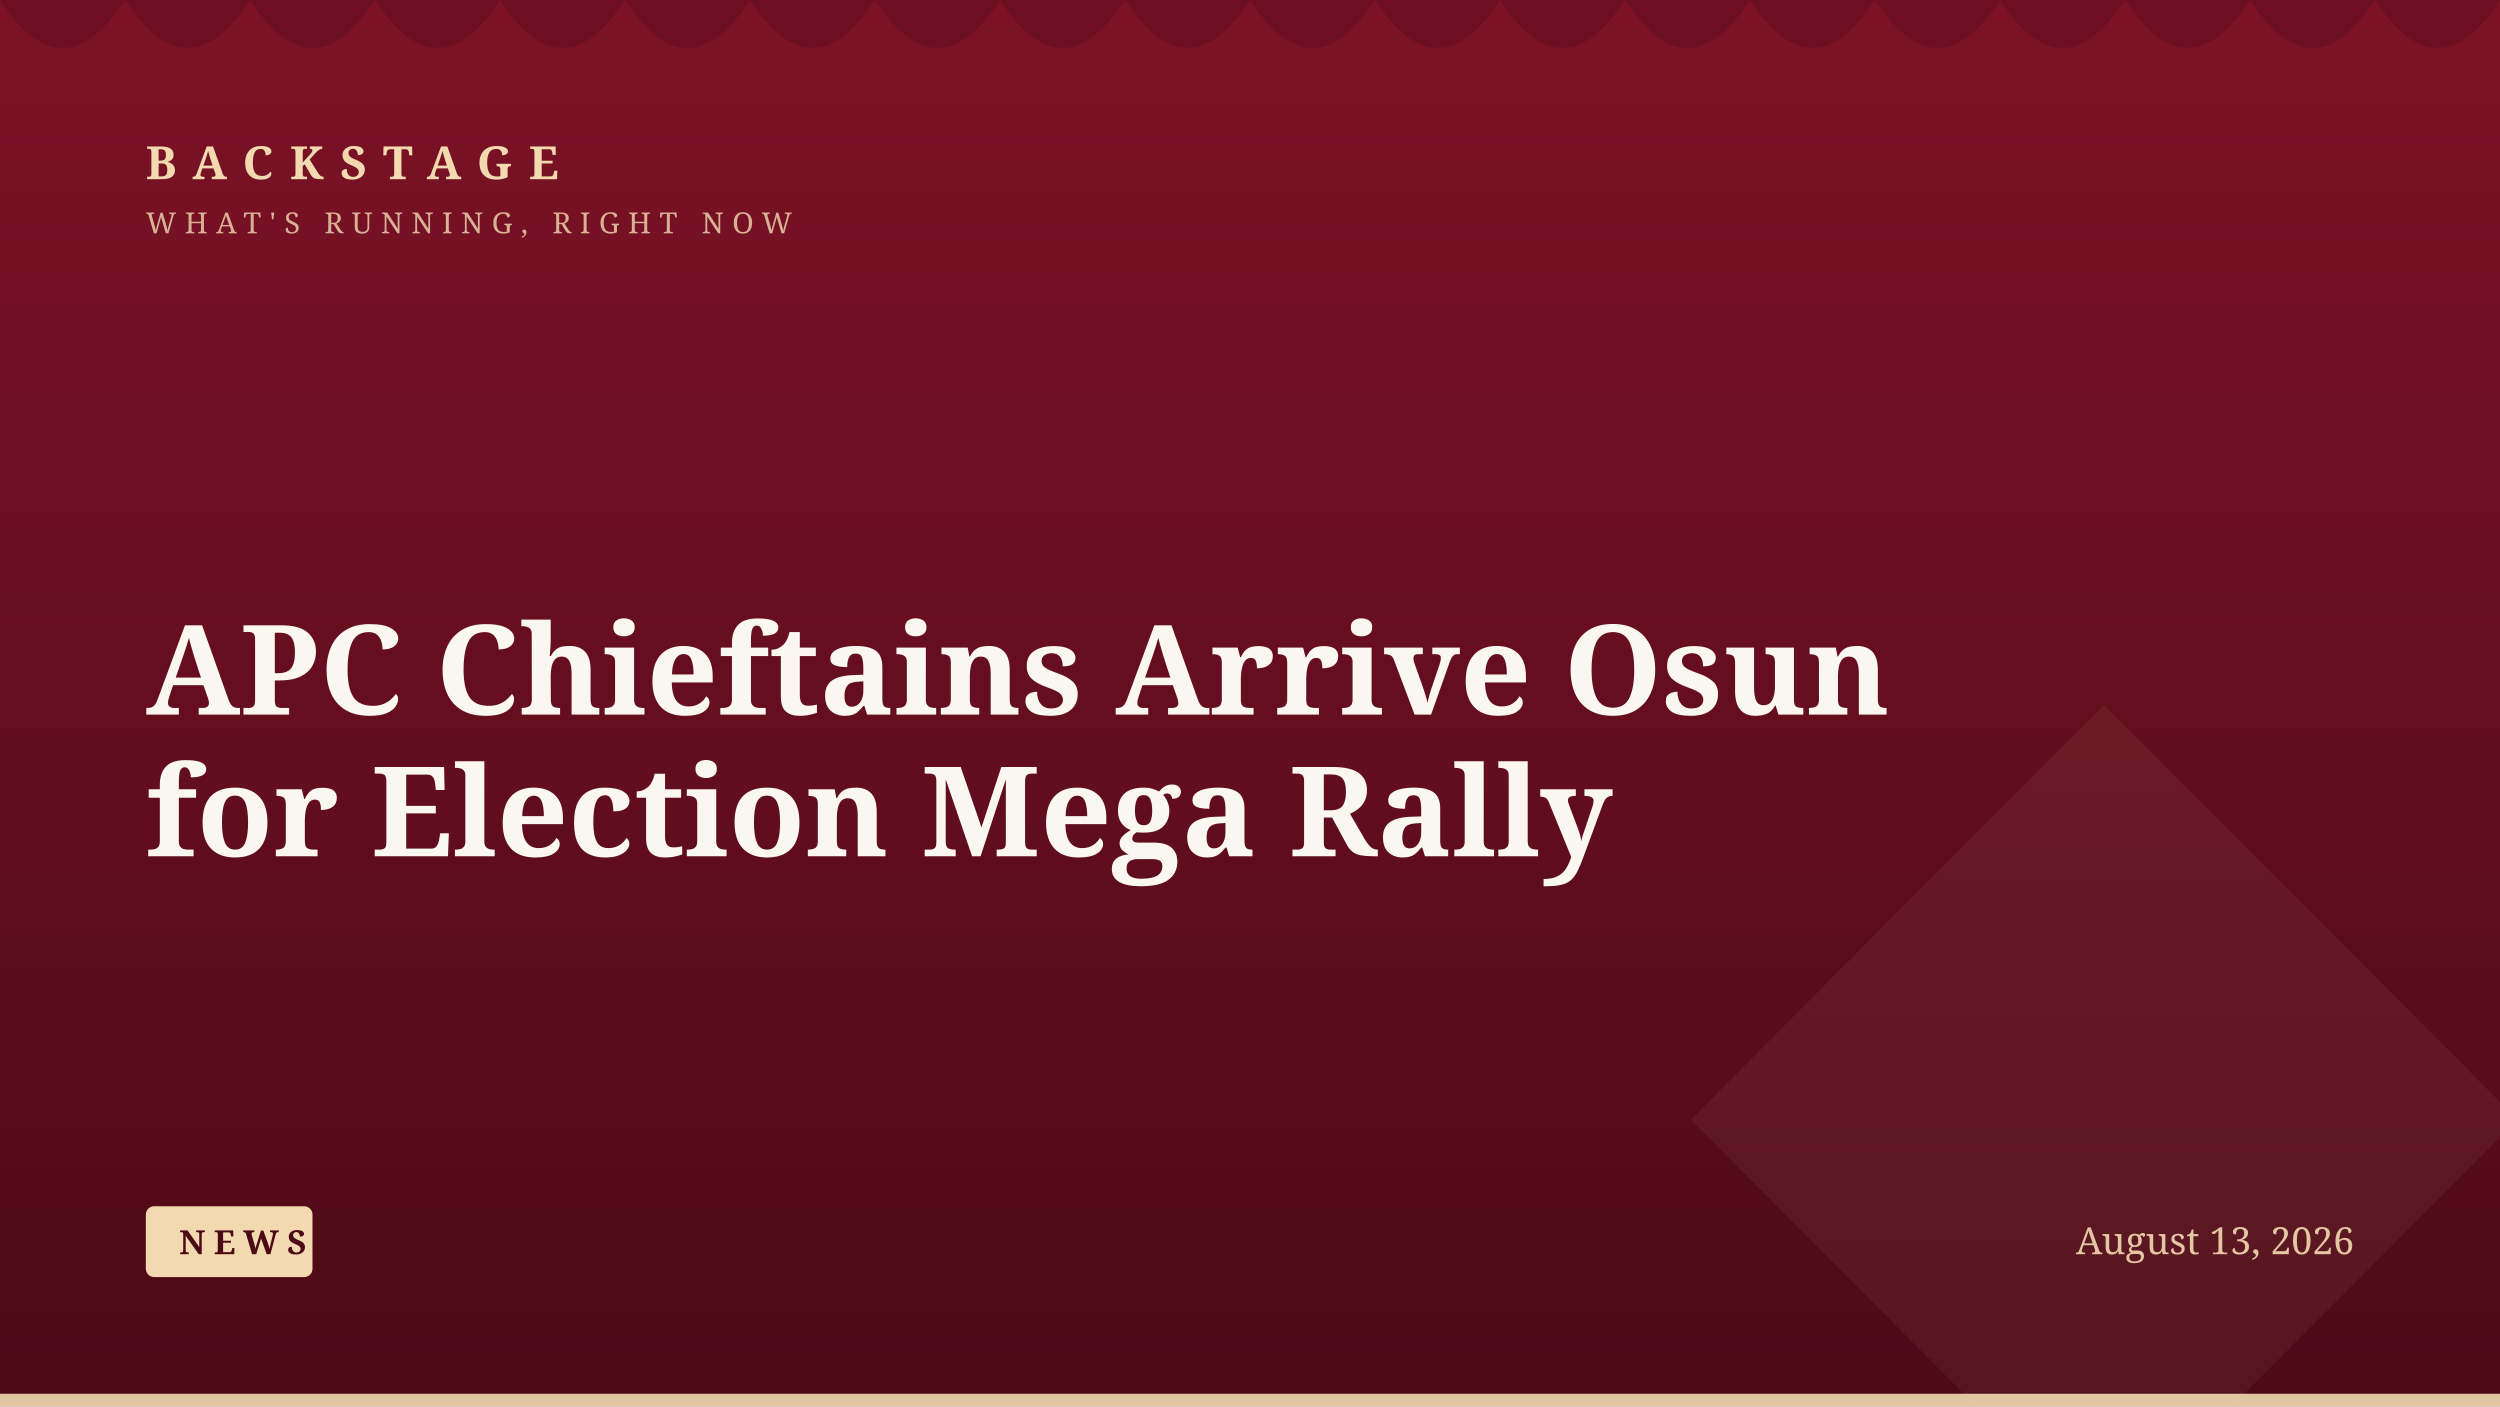
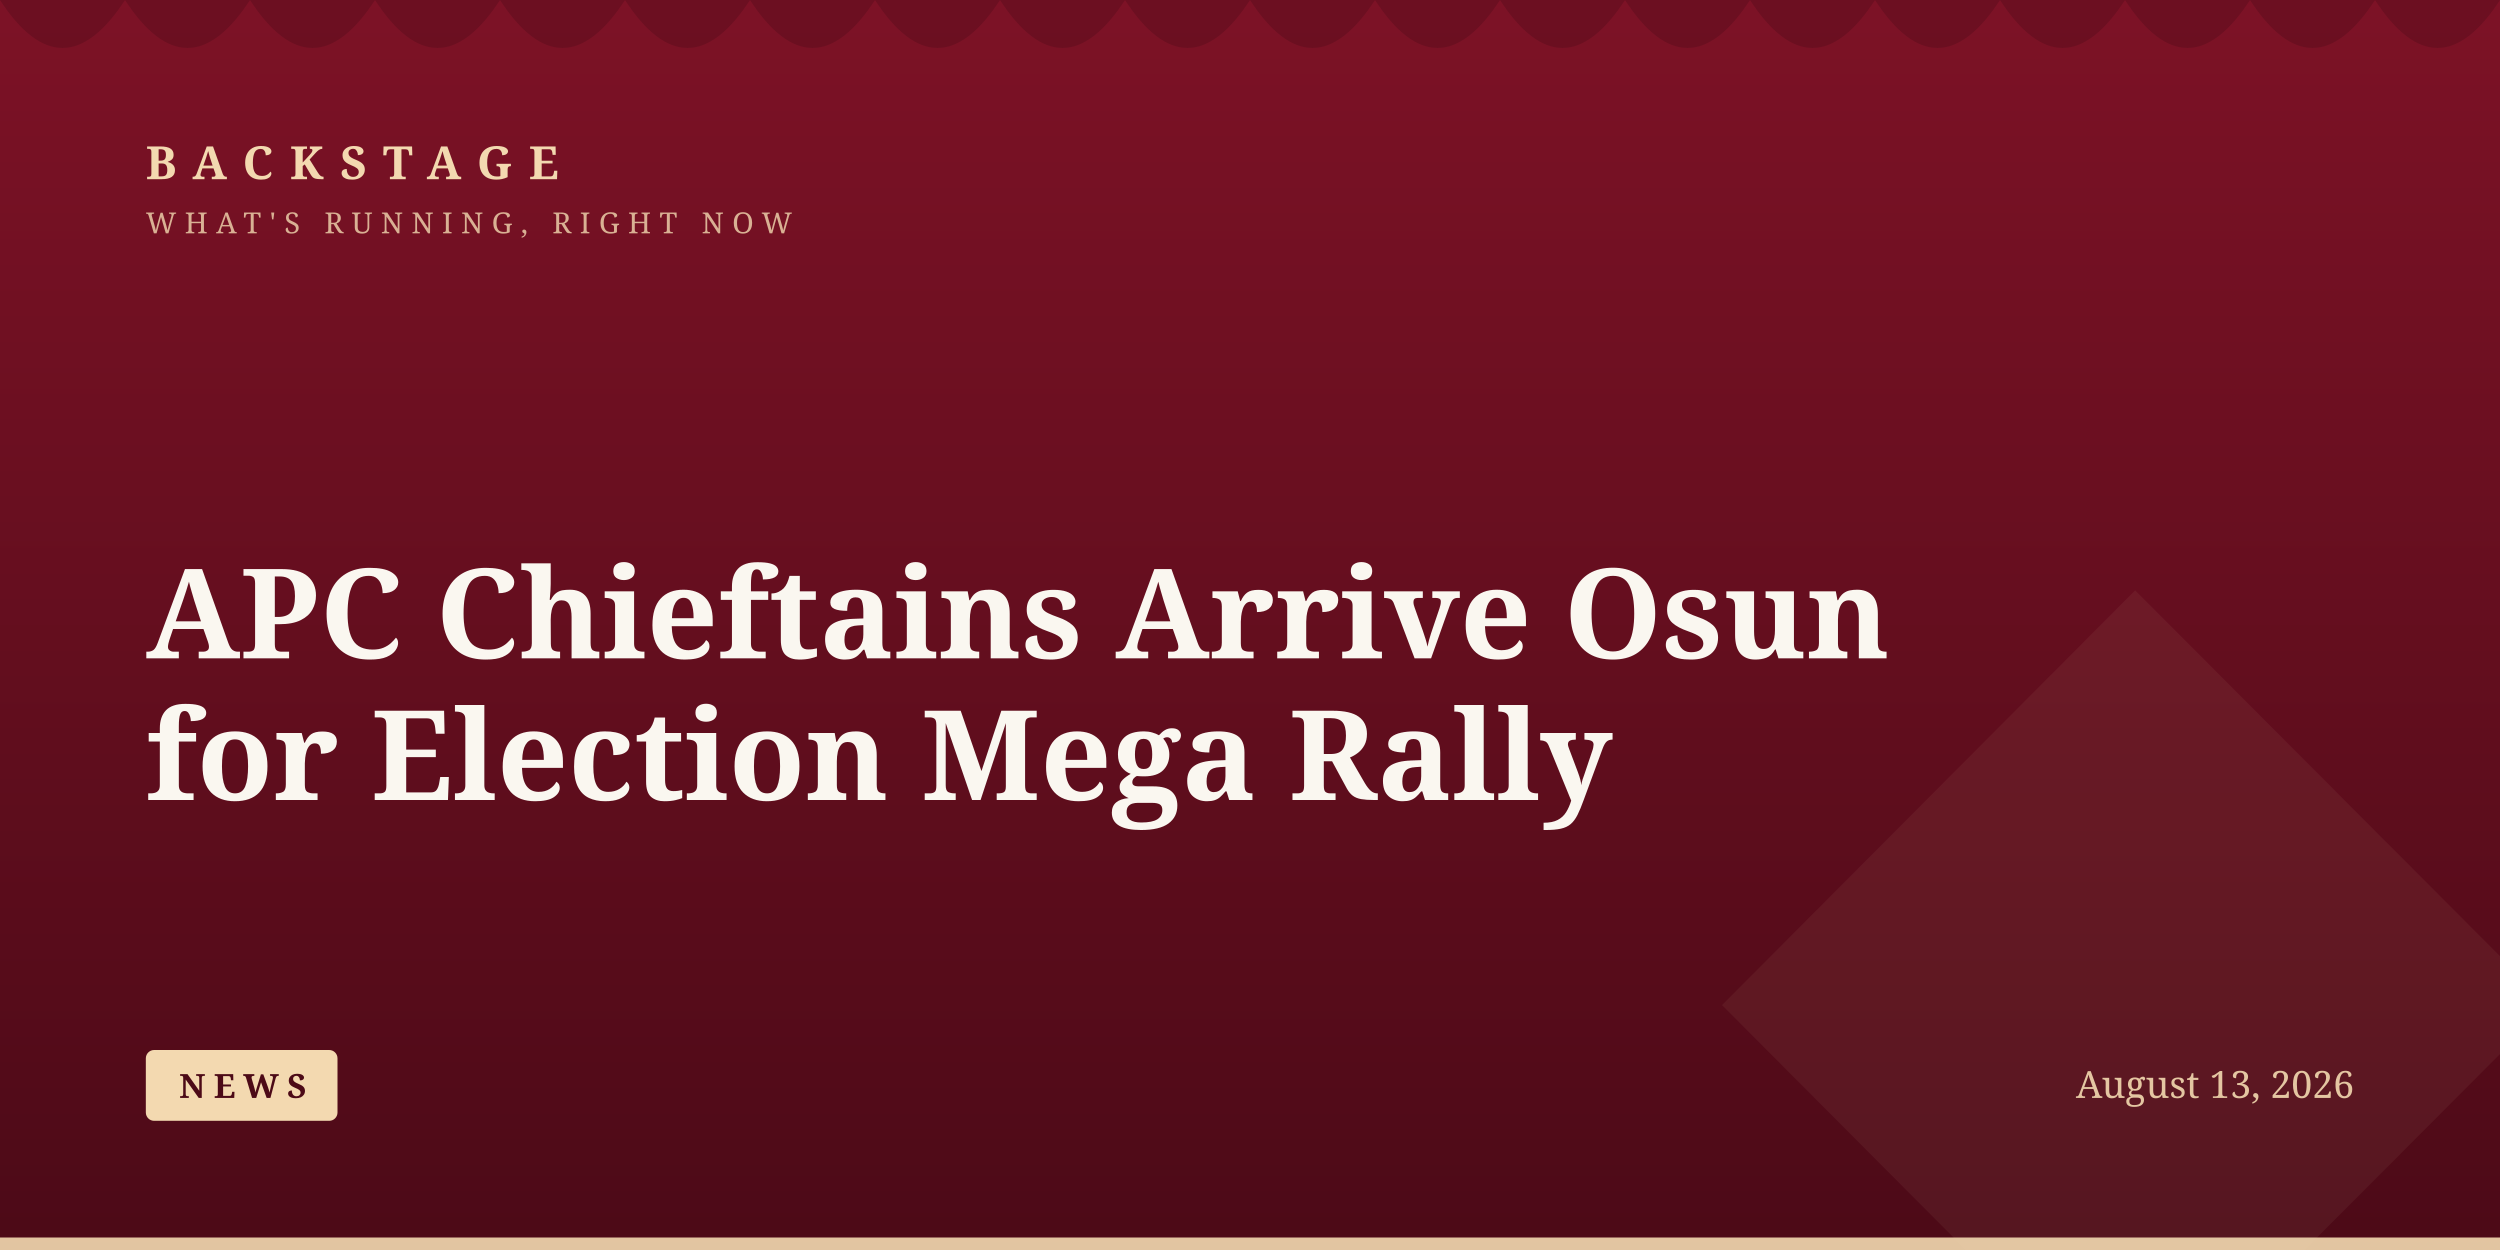
- <svg xmlns="http://www.w3.org/2000/svg" viewBox="0 0 1200 675" width="1200" height="675" font-family="Georgia, 'Roboto Slab', serif">
+ <svg xmlns="http://www.w3.org/2000/svg" viewBox="0 0 1200 600" width="1200" height="600" font-family="Georgia, 'Roboto Slab', serif">
  <defs>
    <linearGradient id="g" x1="0" y1="0" x2="0" y2="1">
      <stop offset="0" stop-color="#7D1226" />
      <stop offset="1" stop-color="#4c0a17" />
    </linearGradient>
  </defs>
-   <rect width="1200" height="675" fill="url(#g)" />
+   <rect width="1200" height="600" fill="url(#g)" />
  <path d="M 0 0 Q 30 46 60 0 Z" fill="#4c0a17" opacity="0.35" />
  <path d="M 60 0 Q 90 46 120 0 Z" fill="#4c0a17" opacity="0.35" />
  <path d="M 120 0 Q 150 46 180 0 Z" fill="#4c0a17" opacity="0.35" />
  <path d="M 180 0 Q 210 46 240 0 Z" fill="#4c0a17" opacity="0.35" />
  <path d="M 240 0 Q 270 46 300 0 Z" fill="#4c0a17" opacity="0.35" />
  <path d="M 300 0 Q 330 46 360 0 Z" fill="#4c0a17" opacity="0.35" />
  <path d="M 360 0 Q 390 46 420 0 Z" fill="#4c0a17" opacity="0.35" />
  <path d="M 420 0 Q 450 46 480 0 Z" fill="#4c0a17" opacity="0.35" />
  <path d="M 480 0 Q 510 46 540 0 Z" fill="#4c0a17" opacity="0.35" />
  <path d="M 540 0 Q 570 46 600 0 Z" fill="#4c0a17" opacity="0.35" />
  <path d="M 600 0 Q 630 46 660 0 Z" fill="#4c0a17" opacity="0.35" />
  <path d="M 660 0 Q 690 46 720 0 Z" fill="#4c0a17" opacity="0.35" />
  <path d="M 720 0 Q 750 46 780 0 Z" fill="#4c0a17" opacity="0.35" />
  <path d="M 780 0 Q 810 46 840 0 Z" fill="#4c0a17" opacity="0.35" />
  <path d="M 840 0 Q 870 46 900 0 Z" fill="#4c0a17" opacity="0.35" />
  <path d="M 900 0 Q 930 46 960 0 Z" fill="#4c0a17" opacity="0.35" />
  <path d="M 960 0 Q 990 46 1020 0 Z" fill="#4c0a17" opacity="0.35" />
  <path d="M 1020 0 Q 1050 46 1080 0 Z" fill="#4c0a17" opacity="0.35" />
  <path d="M 1080 0 Q 1110 46 1140 0 Z" fill="#4c0a17" opacity="0.35" />
  <path d="M 1140 0 Q 1170 46 1200 0 Z" fill="#4c0a17" opacity="0.35" />
-   <text x="1010" y="525" font-size="520" fill="#f3d9b0" opacity="0.06" text-anchor="middle" dominant-baseline="middle">◆</text>
+   <text x="1025" y="470" font-size="520" fill="#f3d9b0" opacity="0.06" text-anchor="middle" dominant-baseline="middle">◆</text>
  <text x="70" y="86" font-size="22" letter-spacing="8" fill="#f3d9b0" font-weight="bold">BACKSTAGE</text>
  <text x="70" y="112" font-size="14" letter-spacing="4" fill="#f3d9b0" opacity="0.8">WHAT'S RUNNING, RIGHT NOW</text>
  <text font-size="60" font-weight="bold" fill="#faf7f0">
-     <tspan x="70" y="343">APC Chieftains Arrive Osun</tspan>
-     <tspan x="70" y="411">for Election Mega Rally</tspan>
+     <tspan x="70" y="316">APC Chieftains Arrive Osun</tspan>
+     <tspan x="70" y="384">for Election Mega Rally</tspan>
  </text>
-   <rect x="70" y="579" width="80" height="34" rx="4" fill="#f3d9b0" />
-   <text x="86" y="602" font-size="16" letter-spacing="4" fill="#4c0a17" font-weight="bold">NEWS</text>
-   <text x="1130" y="602" font-size="18" fill="#f3d9b0" text-anchor="end" opacity="0.9">August 13, 2026</text>
-   <rect x="0" y="669" width="1200" height="6" fill="#f3d9b0" opacity="0.9" />
+   <rect x="70" y="504" width="92" height="34" rx="4" fill="#f3d9b0" />
+   <text x="86" y="527" font-size="16" letter-spacing="4" fill="#4c0a17" font-weight="bold">NEWS</text>
+   <text x="1130" y="527" font-size="18" fill="#f3d9b0" text-anchor="end" opacity="0.9">August 13, 2026</text>
+   <rect x="0" y="594" width="1200" height="6" fill="#f3d9b0" opacity="0.9" />
</svg>
